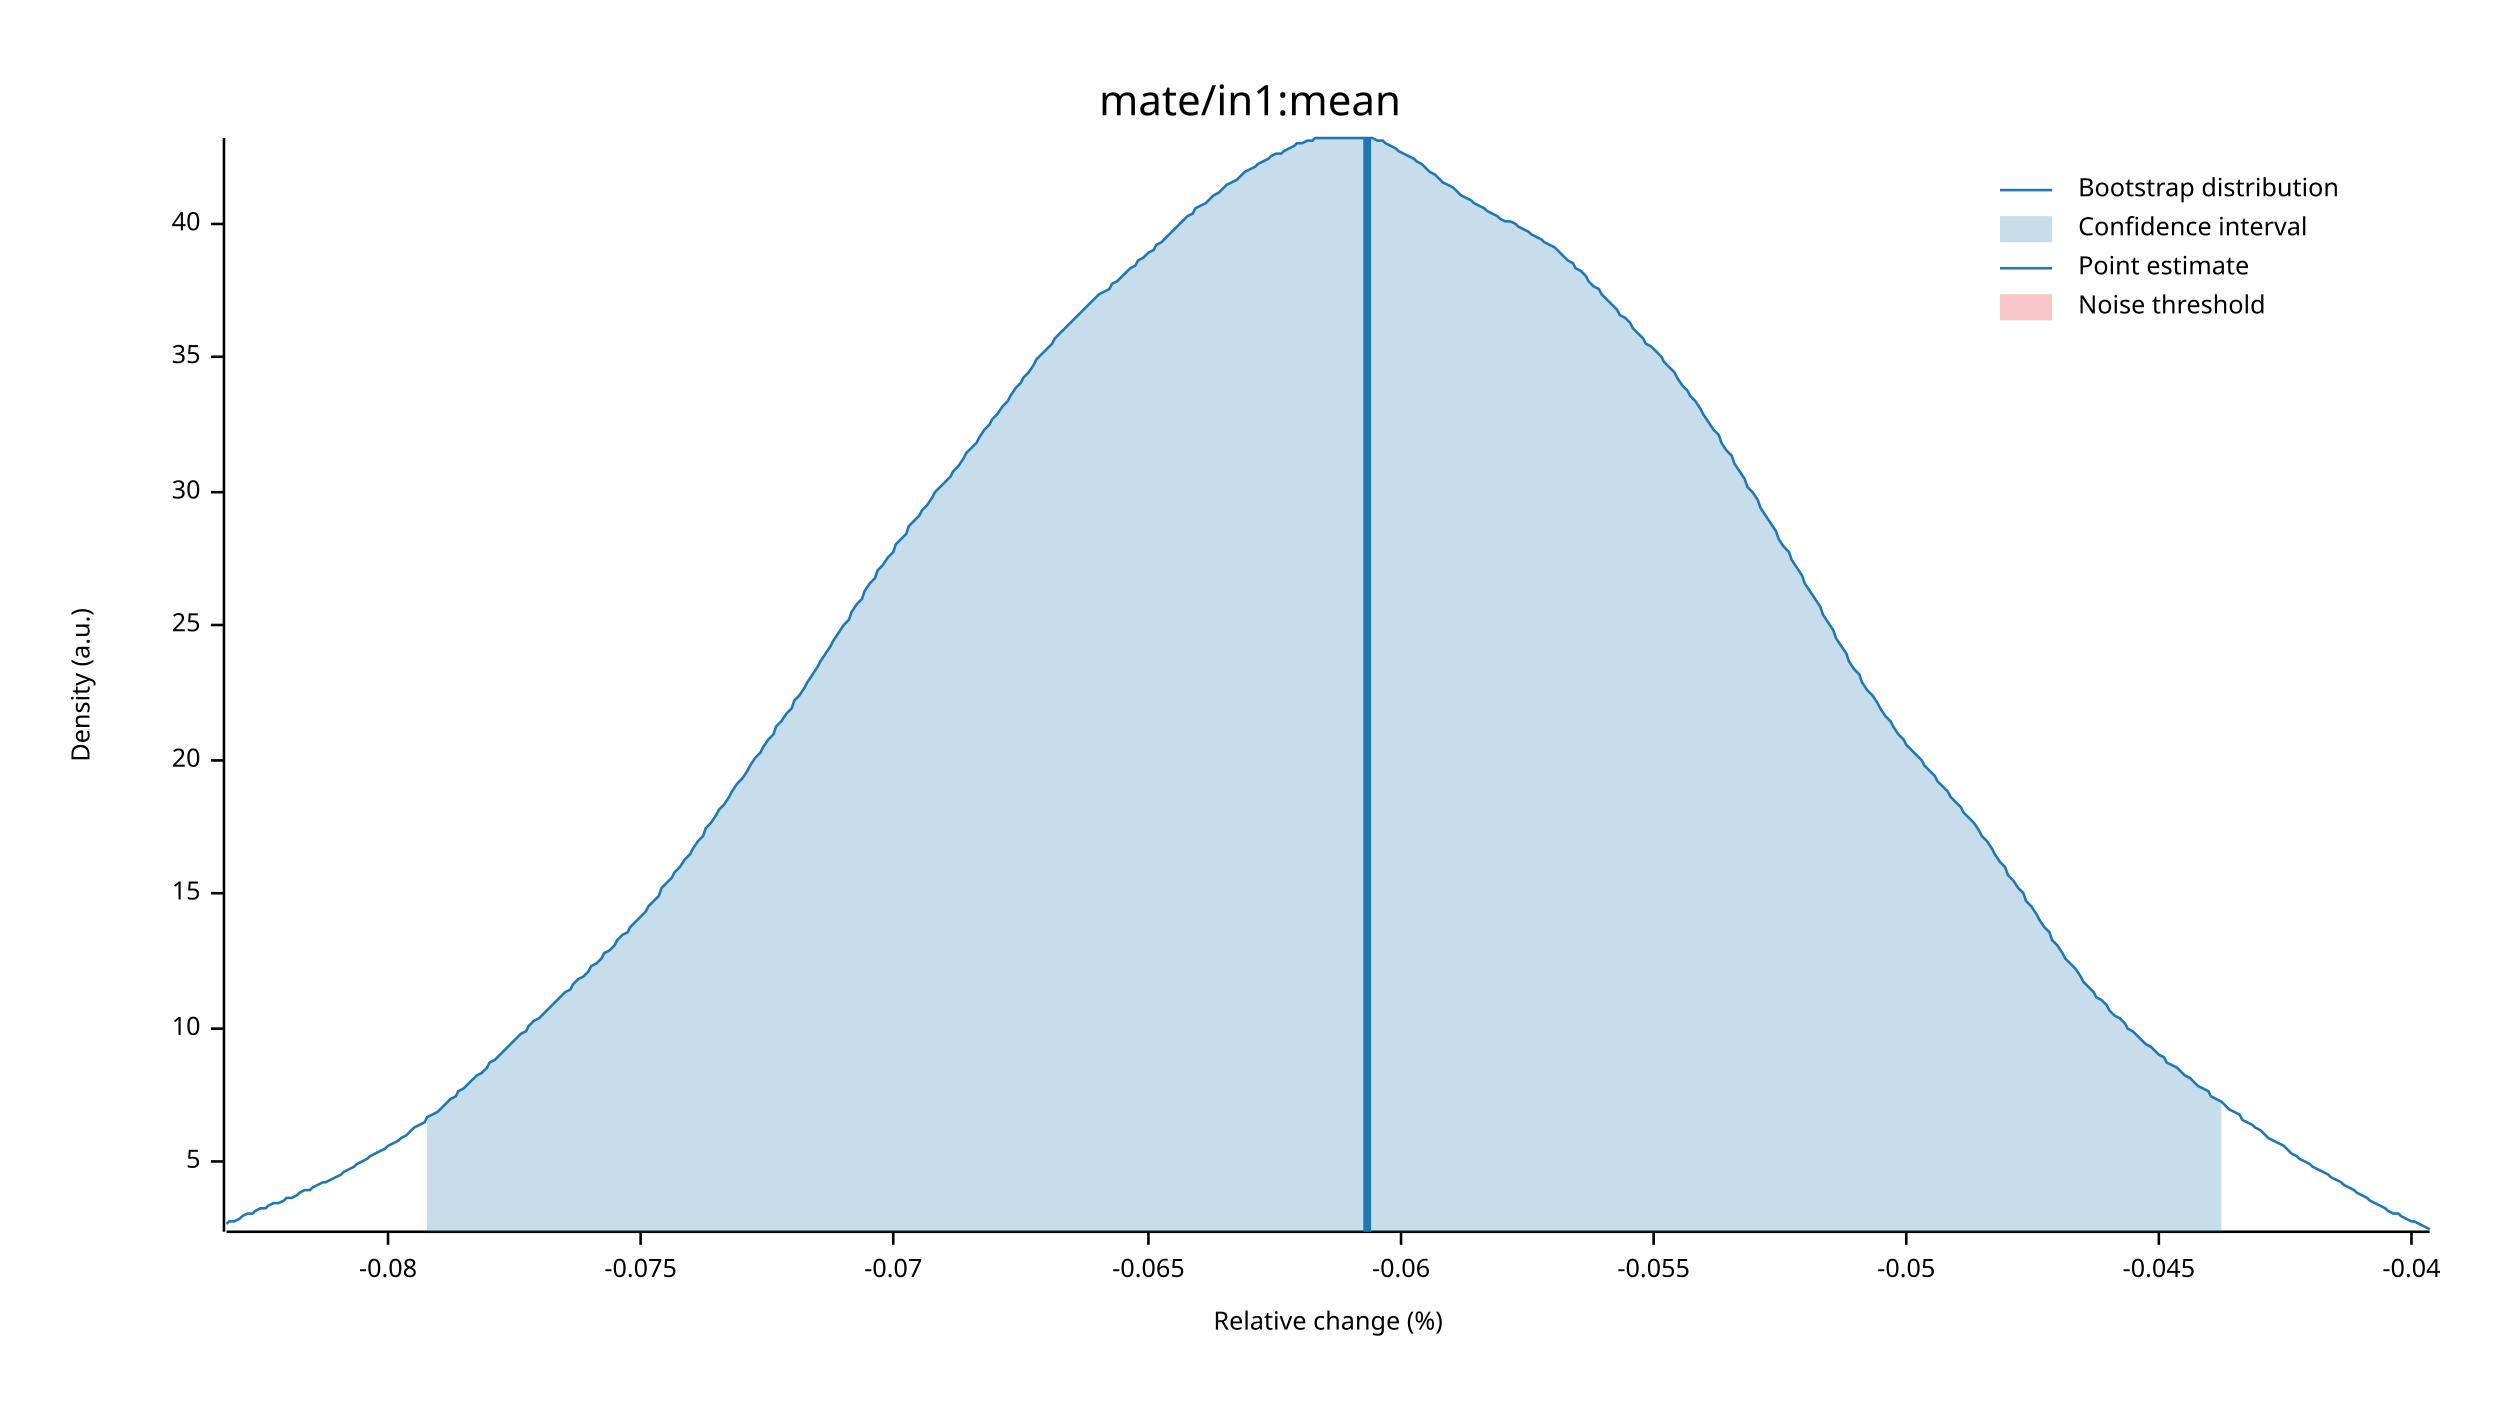
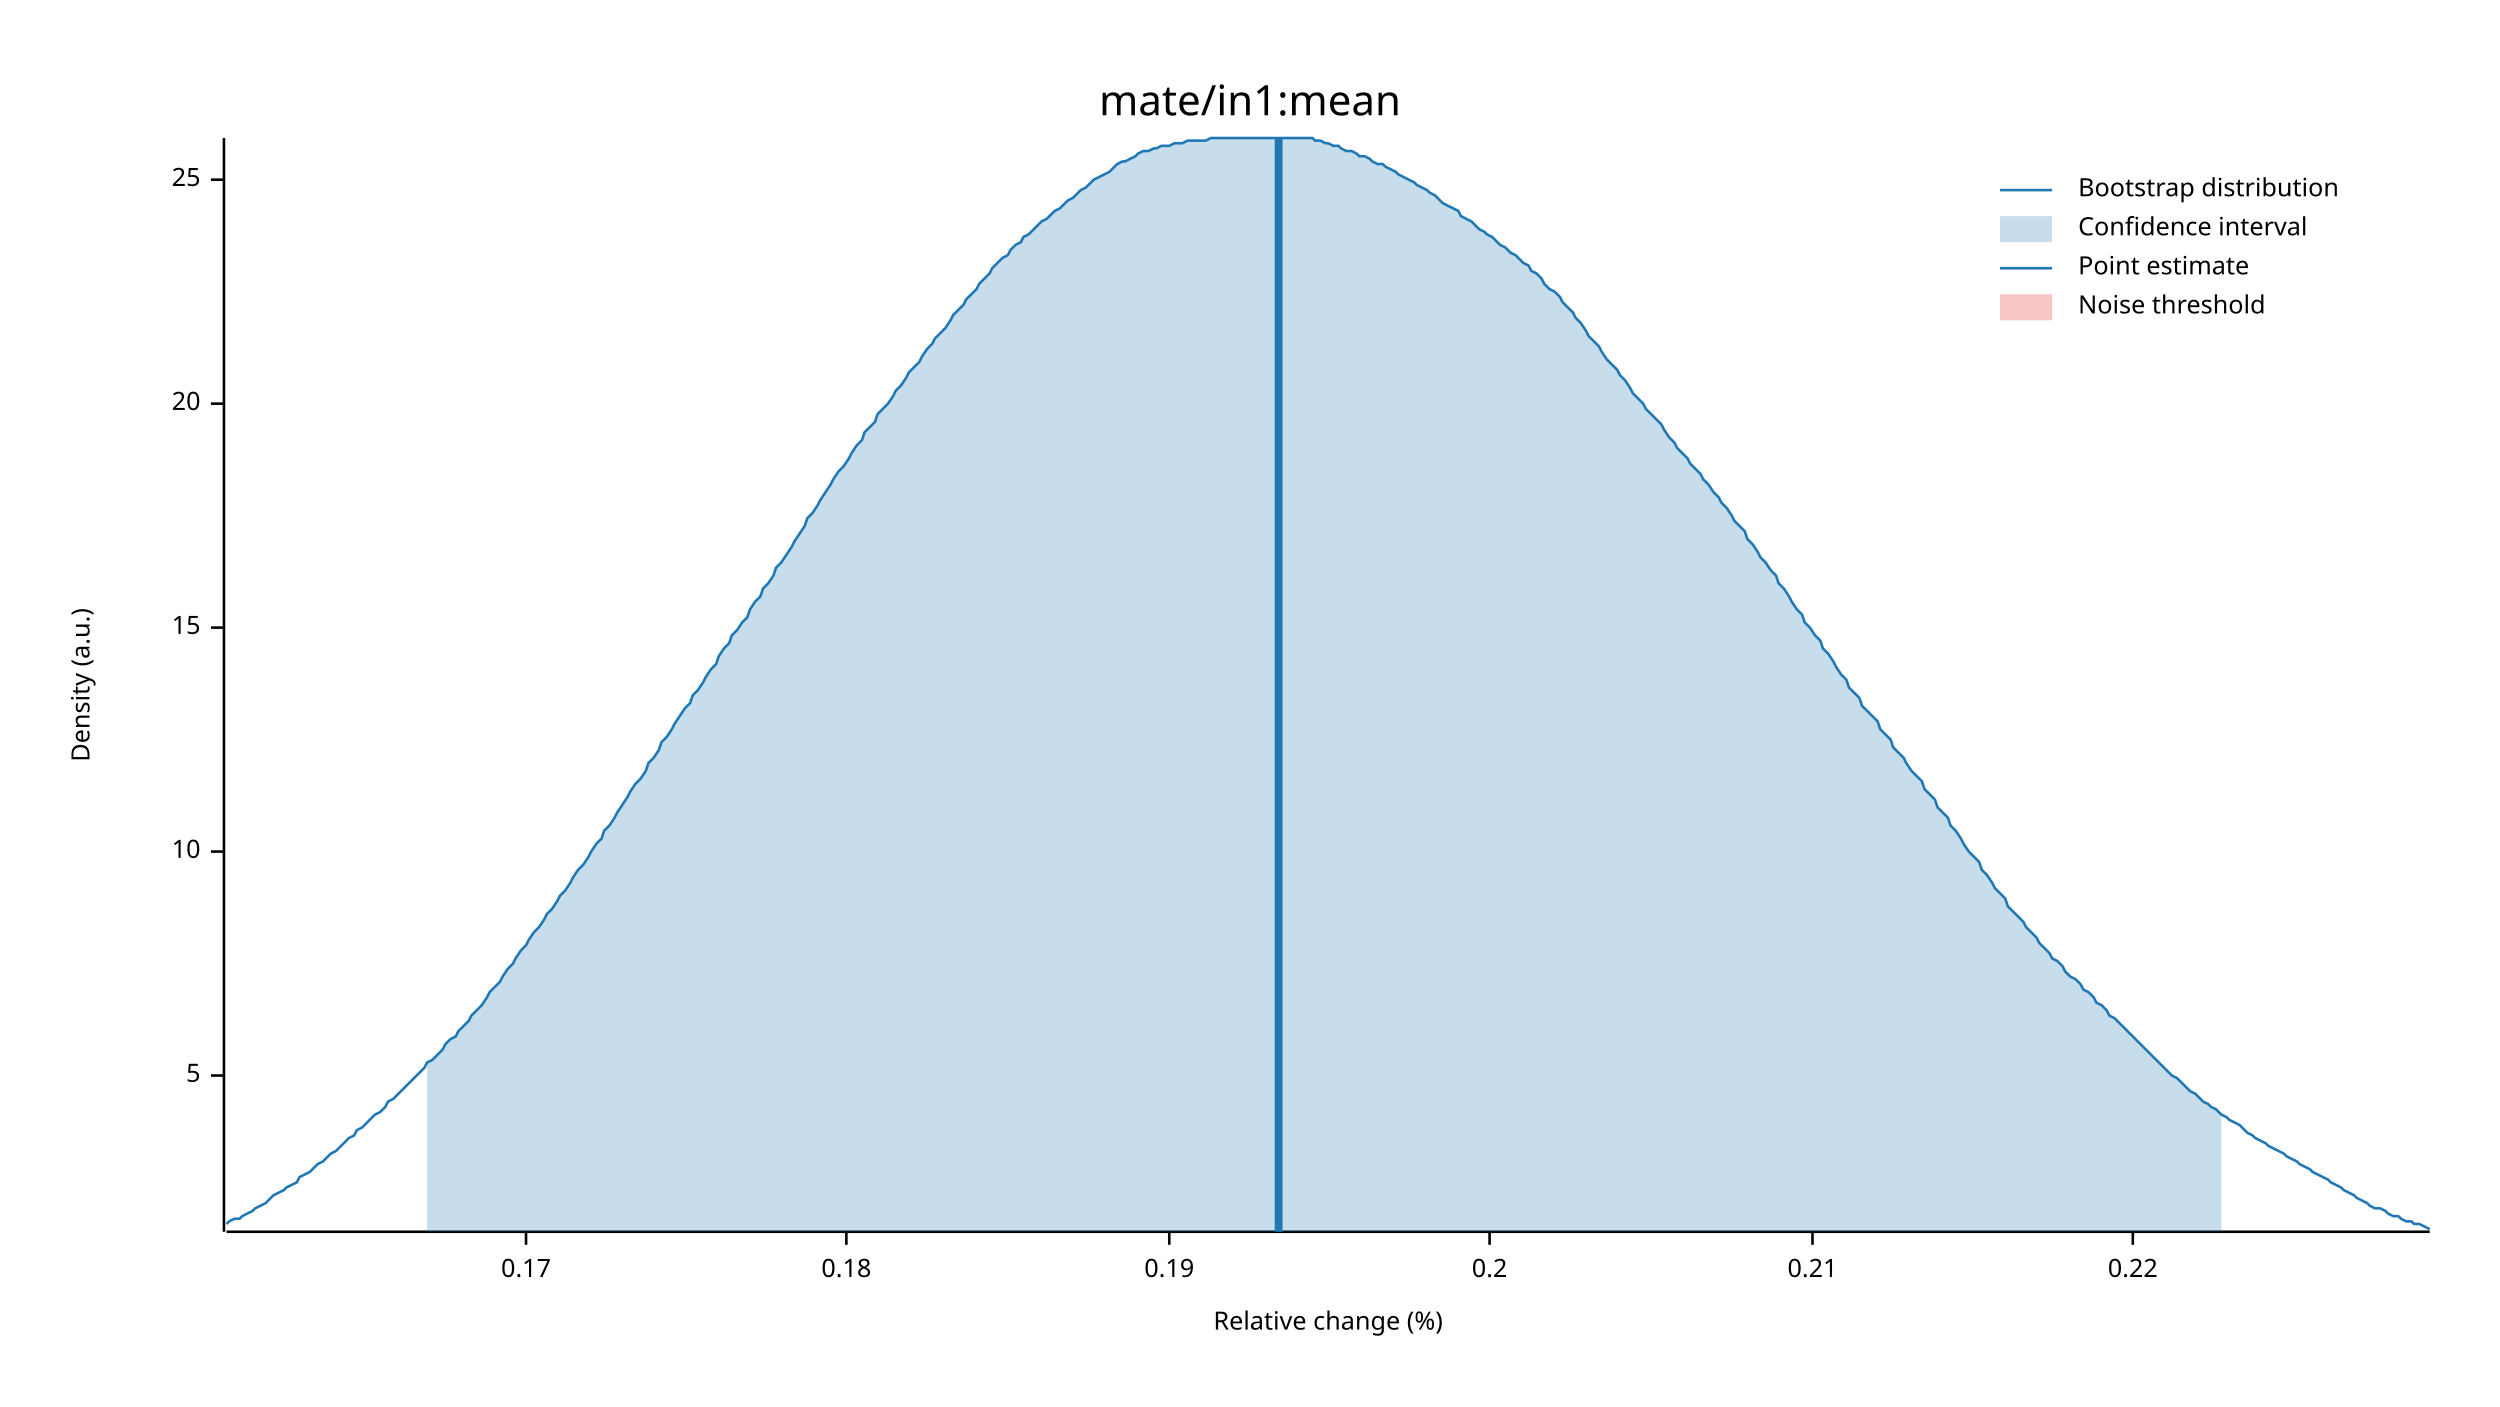
<svg xmlns="http://www.w3.org/2000/svg" width="960" height="540" viewBox="0 0 960 540">
  <text x="480" y="32" dy="0.76em" text-anchor="middle" font-family="sans-serif" font-size="16.129" opacity="1" fill="#000000">
mate/in1:mean
</text>
  <text x="27" y="263" dy="0.76em" text-anchor="middle" font-family="sans-serif" font-size="9.677" opacity="1" fill="#000000" transform="rotate(270, 27, 263)">
Density (a.u.)
</text>
  <text x="510" y="513" dy="-0.5ex" text-anchor="middle" font-family="sans-serif" font-size="9.677" opacity="1" fill="#000000">
Relative change (%)
</text>
  <polyline fill="none" opacity="1" stroke="#000000" stroke-width="1" points="86,53 86,473 " />
-   <text x="77" y="446" dy="0.5ex" text-anchor="end" font-family="sans-serif" font-size="9.677" opacity="1" fill="#000000">
+   <text x="77" y="413" dy="0.5ex" text-anchor="end" font-family="sans-serif" font-size="9.677" opacity="1" fill="#000000">
5
</text>
-   <polyline fill="none" opacity="1" stroke="#000000" stroke-width="1" points="81,446 86,446 " />
-   <text x="77" y="395" dy="0.5ex" text-anchor="end" font-family="sans-serif" font-size="9.677" opacity="1" fill="#000000">
+   <polyline fill="none" opacity="1" stroke="#000000" stroke-width="1" points="81,413 86,413 " />
+   <text x="77" y="327" dy="0.5ex" text-anchor="end" font-family="sans-serif" font-size="9.677" opacity="1" fill="#000000">
10
</text>
-   <polyline fill="none" opacity="1" stroke="#000000" stroke-width="1" points="81,395 86,395 " />
-   <text x="77" y="343" dy="0.5ex" text-anchor="end" font-family="sans-serif" font-size="9.677" opacity="1" fill="#000000">
+   <polyline fill="none" opacity="1" stroke="#000000" stroke-width="1" points="81,327 86,327 " />
+   <text x="77" y="241" dy="0.5ex" text-anchor="end" font-family="sans-serif" font-size="9.677" opacity="1" fill="#000000">
15
</text>
-   <polyline fill="none" opacity="1" stroke="#000000" stroke-width="1" points="81,343 86,343 " />
-   <text x="77" y="292" dy="0.5ex" text-anchor="end" font-family="sans-serif" font-size="9.677" opacity="1" fill="#000000">
+   <polyline fill="none" opacity="1" stroke="#000000" stroke-width="1" points="81,241 86,241 " />
+   <text x="77" y="155" dy="0.5ex" text-anchor="end" font-family="sans-serif" font-size="9.677" opacity="1" fill="#000000">
20
</text>
-   <polyline fill="none" opacity="1" stroke="#000000" stroke-width="1" points="81,292 86,292 " />
-   <text x="77" y="240" dy="0.5ex" text-anchor="end" font-family="sans-serif" font-size="9.677" opacity="1" fill="#000000">
+   <polyline fill="none" opacity="1" stroke="#000000" stroke-width="1" points="81,155 86,155 " />
+   <text x="77" y="69" dy="0.5ex" text-anchor="end" font-family="sans-serif" font-size="9.677" opacity="1" fill="#000000">
25
</text>
-   <polyline fill="none" opacity="1" stroke="#000000" stroke-width="1" points="81,240 86,240 " />
-   <text x="77" y="189" dy="0.5ex" text-anchor="end" font-family="sans-serif" font-size="9.677" opacity="1" fill="#000000">
- 30
+   <polyline fill="none" opacity="1" stroke="#000000" stroke-width="1" points="81,69 86,69 " />
+   <polyline fill="none" opacity="1" stroke="#000000" stroke-width="1" points="87,473 933,473 " />
+   <text x="202" y="483" dy="0.76em" text-anchor="middle" font-family="sans-serif" font-size="9.677" opacity="1" fill="#000000">
+ 0.17
</text>
-   <polyline fill="none" opacity="1" stroke="#000000" stroke-width="1" points="81,189 86,189 " />
-   <text x="77" y="137" dy="0.5ex" text-anchor="end" font-family="sans-serif" font-size="9.677" opacity="1" fill="#000000">
- 35
+   <polyline fill="none" opacity="1" stroke="#000000" stroke-width="1" points="202,473 202,478 " />
+   <text x="325" y="483" dy="0.76em" text-anchor="middle" font-family="sans-serif" font-size="9.677" opacity="1" fill="#000000">
+ 0.18
</text>
-   <polyline fill="none" opacity="1" stroke="#000000" stroke-width="1" points="81,137 86,137 " />
-   <text x="77" y="86" dy="0.5ex" text-anchor="end" font-family="sans-serif" font-size="9.677" opacity="1" fill="#000000">
- 40
+   <polyline fill="none" opacity="1" stroke="#000000" stroke-width="1" points="325,473 325,478 " />
+   <text x="449" y="483" dy="0.76em" text-anchor="middle" font-family="sans-serif" font-size="9.677" opacity="1" fill="#000000">
+ 0.19
</text>
-   <polyline fill="none" opacity="1" stroke="#000000" stroke-width="1" points="81,86 86,86 " />
-   <polyline fill="none" opacity="1" stroke="#000000" stroke-width="1" points="87,473 933,473 " />
-   <text x="149" y="483" dy="0.76em" text-anchor="middle" font-family="sans-serif" font-size="9.677" opacity="1" fill="#000000">
- -0.08
+   <polyline fill="none" opacity="1" stroke="#000000" stroke-width="1" points="449,473 449,478 " />
+   <text x="572" y="483" dy="0.76em" text-anchor="middle" font-family="sans-serif" font-size="9.677" opacity="1" fill="#000000">
+ 0.2
</text>
-   <polyline fill="none" opacity="1" stroke="#000000" stroke-width="1" points="149,473 149,478 " />
-   <text x="246" y="483" dy="0.76em" text-anchor="middle" font-family="sans-serif" font-size="9.677" opacity="1" fill="#000000">
- -0.075
+   <polyline fill="none" opacity="1" stroke="#000000" stroke-width="1" points="572,473 572,478 " />
+   <text x="696" y="483" dy="0.76em" text-anchor="middle" font-family="sans-serif" font-size="9.677" opacity="1" fill="#000000">
+ 0.21
</text>
-   <polyline fill="none" opacity="1" stroke="#000000" stroke-width="1" points="246,473 246,478 " />
-   <text x="343" y="483" dy="0.76em" text-anchor="middle" font-family="sans-serif" font-size="9.677" opacity="1" fill="#000000">
- -0.07
+   <polyline fill="none" opacity="1" stroke="#000000" stroke-width="1" points="696,473 696,478 " />
+   <text x="819" y="483" dy="0.76em" text-anchor="middle" font-family="sans-serif" font-size="9.677" opacity="1" fill="#000000">
+ 0.22
</text>
-   <polyline fill="none" opacity="1" stroke="#000000" stroke-width="1" points="343,473 343,478 " />
-   <text x="441" y="483" dy="0.76em" text-anchor="middle" font-family="sans-serif" font-size="9.677" opacity="1" fill="#000000">
- -0.065
- </text>
-   <polyline fill="none" opacity="1" stroke="#000000" stroke-width="1" points="441,473 441,478 " />
-   <text x="538" y="483" dy="0.76em" text-anchor="middle" font-family="sans-serif" font-size="9.677" opacity="1" fill="#000000">
- -0.06
- </text>
-   <polyline fill="none" opacity="1" stroke="#000000" stroke-width="1" points="538,473 538,478 " />
-   <text x="635" y="483" dy="0.76em" text-anchor="middle" font-family="sans-serif" font-size="9.677" opacity="1" fill="#000000">
- -0.055
- </text>
-   <polyline fill="none" opacity="1" stroke="#000000" stroke-width="1" points="635,473 635,478 " />
-   <text x="732" y="483" dy="0.76em" text-anchor="middle" font-family="sans-serif" font-size="9.677" opacity="1" fill="#000000">
- -0.05
- </text>
-   <polyline fill="none" opacity="1" stroke="#000000" stroke-width="1" points="732,473 732,478 " />
-   <text x="829" y="483" dy="0.76em" text-anchor="middle" font-family="sans-serif" font-size="9.677" opacity="1" fill="#000000">
- -0.045
- </text>
-   <polyline fill="none" opacity="1" stroke="#000000" stroke-width="1" points="829,473 829,478 " />
-   <text x="926" y="483" dy="0.76em" text-anchor="middle" font-family="sans-serif" font-size="9.677" opacity="1" fill="#000000">
- -0.04
- </text>
-   <polyline fill="none" opacity="1" stroke="#000000" stroke-width="1" points="926,473 926,478 " />
-   <polyline fill="none" opacity="1" stroke="#1F78B4" stroke-width="1" points="87,470 88,469 90,469 92,468 93,467 95,466 97,466 98,465 100,464 102,464 103,463 105,462 107,462 109,461 110,460 112,460 114,459 115,458 117,457 119,457 120,456 122,455 124,454 125,454 127,453 129,452 131,451 132,450 134,449 136,448 137,447 139,446 141,445 142,444 144,443 146,442 148,441 149,440 151,439 153,438 154,437 156,436 158,434 159,433 161,432 163,431 164,429 166,428 168,427 170,425 171,424 173,422 175,421 176,419 178,418 180,416 181,415 183,413 185,412 187,410 188,408 190,407 192,405 193,404 195,402 197,400 198,399 200,397 202,396 203,394 205,392 207,391 209,389 210,388 212,386 214,384 215,383 217,381 219,380 220,378 222,376 224,375 226,373 227,371 229,370 231,368 232,366 234,365 236,363 237,361 239,359 241,358 242,356 244,354 246,352 248,350 249,348 251,346 253,344 254,341 256,339 258,337 259,335 261,333 263,330 265,328 266,326 268,323 270,321 271,318 273,316 275,313 276,311 278,309 280,306 281,304 283,301 285,299 287,296 288,294 290,291 292,289 293,287 295,284 297,282 298,279 300,277 302,274 304,272 305,269 307,267 309,264 310,262 312,259 314,256 315,254 317,251 319,248 320,246 322,243 324,240 326,238 327,235 329,232 331,230 332,227 334,224 336,222 337,219 339,217 341,214 343,212 344,209 346,207 348,205 349,202 351,200 353,198 354,196 356,194 358,191 359,189 361,187 363,185 365,183 366,181 368,179 370,176 371,174 373,172 375,170 376,168 378,165 380,163 381,161 383,159 385,156 387,154 388,152 390,149 392,147 393,145 395,143 397,140 398,138 400,136 402,134 404,132 405,130 407,128 409,126 410,125 412,123 414,121 415,120 417,118 419,116 420,115 422,113 424,112 426,111 427,109 429,108 431,106 432,105 434,103 436,102 437,100 439,99 441,97 443,96 444,94 446,93 448,91 449,90 451,88 453,86 454,85 456,83 458,82 459,80 461,79 463,78 465,76 466,75 468,74 470,72 471,71 473,70 475,69 476,68 478,66 480,65 482,64 483,63 485,62 487,61 488,60 490,59 492,59 493,58 495,57 497,56 498,55 500,55 502,54 504,54 505,53 507,53 509,53 510,53 512,53 514,53 515,53 517,53 519,53 521,53 522,53 524,53 526,53 527,53 529,54 531,54 532,55 534,56 536,57 537,58 539,59 541,60 543,61 544,62 546,63 548,65 549,66 551,67 553,69 554,70 556,71 558,72 560,74 561,75 563,76 565,77 566,78 568,79 570,80 571,81 573,82 575,83 576,84 578,85 580,85 582,86 583,87 585,88 587,89 588,90 590,91 592,92 593,93 595,94 597,95 599,97 600,98 602,100 604,101 605,103 607,104 609,106 610,108 612,110 614,111 615,113 617,115 619,117 621,119 622,121 624,122 626,124 627,126 629,128 631,130 632,132 634,133 636,135 638,137 639,139 641,141 643,143 644,145 646,148 648,150 649,152 651,154 653,157 654,159 656,162 658,165 660,167 661,170 663,173 665,175 666,178 668,181 670,184 671,187 673,189 675,192 676,195 678,198 680,201 682,204 683,207 685,210 687,212 688,215 690,218 692,221 693,224 695,227 697,230 699,233 700,236 702,239 704,242 705,245 707,248 709,251 710,254 712,257 714,259 715,262 717,265 719,267 721,270 722,272 724,275 726,277 727,279 729,282 731,284 732,286 734,288 736,290 738,292 739,294 741,296 743,298 744,300 746,302 748,304 749,306 751,308 753,310 754,312 756,314 758,316 760,319 761,321 763,323 765,326 766,328 768,331 770,333 771,336 773,338 775,341 777,343 778,346 780,348 782,351 783,353 785,356 787,358 788,361 790,363 792,366 793,368 795,370 797,372 799,375 800,377 802,379 804,381 805,383 807,384 809,386 810,388 812,390 814,391 816,393 817,395 819,396 821,398 822,399 824,401 826,402 827,403 829,405 831,406 832,408 834,409 836,410 838,412 839,413 841,414 843,416 844,417 846,418 848,419 849,421 851,422 853,423 855,425 856,426 858,427 860,428 861,430 863,431 865,432 866,433 868,434 870,436 871,437 873,438 875,439 877,440 878,441 880,443 882,444 883,445 885,446 887,447 888,448 890,449 892,450 894,451 895,452 897,453 899,454 900,455 902,456 904,457 905,458 907,459 909,460 910,461 912,462 914,463 916,464 917,465 919,466 921,466 922,467 924,468 926,469 927,469 929,470 931,471 933,472 " />
-   <polygon opacity="0.25" fill="#1F78B4" points="164,429 166,428 168,427 170,425 171,424 173,422 175,421 176,419 178,418 180,416 181,415 183,413 185,412 187,410 188,408 190,407 192,405 193,404 195,402 197,400 198,399 200,397 202,396 203,394 205,392 207,391 209,389 210,388 212,386 214,384 215,383 217,381 219,380 220,378 222,376 224,375 226,373 227,371 229,370 231,368 232,366 234,365 236,363 237,361 239,359 241,358 242,356 244,354 246,352 248,350 249,348 251,346 253,344 254,341 256,339 258,337 259,335 261,333 263,330 265,328 266,326 268,323 270,321 271,318 273,316 275,313 276,311 278,309 280,306 281,304 283,301 285,299 287,296 288,294 290,291 292,289 293,287 295,284 297,282 298,279 300,277 302,274 304,272 305,269 307,267 309,264 310,262 312,259 314,256 315,254 317,251 319,248 320,246 322,243 324,240 326,238 327,235 329,232 331,230 332,227 334,224 336,222 337,219 339,217 341,214 343,212 344,209 346,207 348,205 349,202 351,200 353,198 354,196 356,194 358,191 359,189 361,187 363,185 365,183 366,181 368,179 370,176 371,174 373,172 375,170 376,168 378,165 380,163 381,161 383,159 385,156 387,154 388,152 390,149 392,147 393,145 395,143 397,140 398,138 400,136 402,134 404,132 405,130 407,128 409,126 410,125 412,123 414,121 415,120 417,118 419,116 420,115 422,113 424,112 426,111 427,109 429,108 431,106 432,105 434,103 436,102 437,100 439,99 441,97 443,96 444,94 446,93 448,91 449,90 451,88 453,86 454,85 456,83 458,82 459,80 461,79 463,78 465,76 466,75 468,74 470,72 471,71 473,70 475,69 476,68 478,66 480,65 482,64 483,63 485,62 487,61 488,60 490,59 492,59 493,58 495,57 497,56 498,55 500,55 502,54 504,54 505,53 507,53 509,53 510,53 512,53 514,53 515,53 517,53 519,53 521,53 522,53 524,53 526,53 527,53 529,54 531,54 532,55 534,56 536,57 537,58 539,59 541,60 543,61 544,62 546,63 548,65 549,66 551,67 553,69 554,70 556,71 558,72 560,74 561,75 563,76 565,77 566,78 568,79 570,80 571,81 573,82 575,83 576,84 578,85 580,85 582,86 583,87 585,88 587,89 588,90 590,91 592,92 593,93 595,94 597,95 599,97 600,98 602,100 604,101 605,103 607,104 609,106 610,108 612,110 614,111 615,113 617,115 619,117 621,119 622,121 624,122 626,124 627,126 629,128 631,130 632,132 634,133 636,135 638,137 639,139 641,141 643,143 644,145 646,148 648,150 649,152 651,154 653,157 654,159 656,162 658,165 660,167 661,170 663,173 665,175 666,178 668,181 670,184 671,187 673,189 675,192 676,195 678,198 680,201 682,204 683,207 685,210 687,212 688,215 690,218 692,221 693,224 695,227 697,230 699,233 700,236 702,239 704,242 705,245 707,248 709,251 710,254 712,257 714,259 715,262 717,265 719,267 721,270 722,272 724,275 726,277 727,279 729,282 731,284 732,286 734,288 736,290 738,292 739,294 741,296 743,298 744,300 746,302 748,304 749,306 751,308 753,310 754,312 756,314 758,316 760,319 761,321 763,323 765,326 766,328 768,331 770,333 771,336 773,338 775,341 777,343 778,346 780,348 782,351 783,353 785,356 787,358 788,361 790,363 792,366 793,368 795,370 797,372 799,375 800,377 802,379 804,381 805,383 807,384 809,386 810,388 812,390 814,391 816,393 817,395 819,396 821,398 822,399 824,401 826,402 827,403 829,405 831,406 832,408 834,409 836,410 838,412 839,413 841,414 843,416 844,417 846,418 848,419 849,421 851,422 853,423 853,473 164,473 " />
-   <polyline fill="none" opacity="1" stroke="#1F78B4" stroke-width="3" points="525,473 525,53 " />
+   <polyline fill="none" opacity="1" stroke="#000000" stroke-width="1" points="819,473 819,478 " />
+   <polyline fill="none" opacity="1" stroke="#1F78B4" stroke-width="1" points="87,470 88,469 90,468 92,468 93,467 95,466 97,465 98,464 100,463 102,462 103,461 105,459 107,458 109,457 110,456 112,455 114,454 115,452 117,451 119,450 120,449 122,447 124,446 125,445 127,443 129,442 131,440 132,439 134,437 136,436 137,434 139,433 141,431 142,430 144,428 146,427 148,425 149,423 151,422 153,420 154,419 156,417 158,415 159,414 161,412 163,410 164,408 166,407 168,405 170,403 171,401 173,399 175,398 176,396 178,394 180,392 181,390 183,388 185,386 187,383 188,381 190,379 192,377 193,375 195,372 197,370 198,368 200,365 202,363 203,361 205,358 207,356 209,353 210,351 212,349 214,346 215,344 217,342 219,339 220,337 222,334 224,332 226,329 227,327 229,324 231,322 232,319 234,317 236,314 237,312 239,309 241,306 242,304 244,301 246,299 248,296 249,293 251,291 253,288 254,285 256,283 258,280 259,278 261,275 263,272 265,270 266,267 268,265 270,262 271,260 273,257 275,255 276,252 278,249 280,247 281,244 283,242 285,239 287,237 288,234 290,231 292,229 293,226 295,224 297,221 298,218 300,216 302,213 304,210 305,208 307,205 309,202 310,199 312,197 314,194 315,192 317,189 319,186 320,184 322,181 324,179 326,176 327,174 329,171 331,169 332,166 334,164 336,162 337,159 339,157 341,155 343,152 344,150 346,148 348,145 349,143 351,141 353,139 354,137 356,134 358,132 359,130 361,128 363,126 365,123 366,121 368,119 370,117 371,115 373,113 375,111 376,109 378,107 380,105 381,103 383,101 385,99 387,98 388,96 390,94 392,93 393,91 395,90 397,88 398,87 400,85 402,84 404,82 405,81 407,80 409,78 410,77 412,76 414,74 415,73 417,72 419,70 420,69 422,68 424,67 426,66 427,65 429,63 431,62 432,62 434,61 436,60 437,59 439,58 441,58 443,57 444,57 446,56 448,56 449,56 451,55 453,55 454,55 456,54 458,54 459,54 461,54 463,54 465,53 466,53 468,53 470,53 471,53 473,53 475,53 476,53 478,53 480,53 482,53 483,53 485,53 487,53 488,53 490,53 492,53 493,53 495,53 497,53 498,53 500,53 502,53 504,53 505,54 507,54 509,55 510,55 512,56 514,56 515,57 517,58 519,58 521,59 522,60 524,60 526,61 527,62 529,63 531,63 532,64 534,65 536,66 537,67 539,68 541,69 543,70 544,71 546,72 548,73 549,74 551,75 553,77 554,78 556,79 558,80 560,81 561,83 563,84 565,85 566,86 568,88 570,89 571,90 573,91 575,93 576,94 578,95 580,97 582,98 583,99 585,101 587,102 588,104 590,105 592,107 593,109 595,111 597,112 599,114 600,116 602,118 604,120 605,122 607,124 609,127 610,129 612,131 614,133 615,135 617,138 619,140 621,142 622,144 624,146 626,149 627,151 629,153 631,155 632,157 634,159 636,161 638,163 639,165 641,168 643,170 644,172 646,174 648,176 649,178 651,180 653,182 654,184 656,186 658,189 660,191 661,193 663,195 665,198 666,200 668,202 670,204 671,207 673,209 675,212 676,214 678,216 680,219 682,221 683,224 685,226 687,229 688,231 690,234 692,236 693,239 695,241 697,244 699,246 700,249 702,251 704,254 705,256 707,259 709,261 710,264 712,266 714,268 715,271 717,273 719,275 721,277 722,280 724,282 726,284 727,287 729,289 731,291 732,293 734,296 736,298 738,300 739,303 741,305 743,307 744,310 746,312 748,314 749,317 751,319 753,322 754,324 756,327 758,329 760,331 761,334 763,336 765,339 766,341 768,343 770,345 771,348 773,350 775,352 777,354 778,356 780,358 782,360 783,362 785,364 787,366 788,368 790,369 792,371 793,373 795,375 797,376 799,378 800,380 802,381 804,383 805,385 807,386 809,388 810,390 812,391 814,393 816,395 817,396 819,398 821,400 822,401 824,403 826,405 827,406 829,408 831,410 832,411 834,413 836,414 838,416 839,417 841,419 843,420 844,421 846,423 848,424 849,425 851,426 853,428 855,429 856,430 858,431 860,432 861,433 863,435 865,436 866,437 868,438 870,439 871,440 873,441 875,442 877,443 878,444 880,445 882,446 883,447 885,448 887,449 888,450 890,451 892,452 894,453 895,454 897,455 899,456 900,457 902,458 904,459 905,460 907,461 909,462 910,463 912,464 914,464 916,465 917,466 919,467 921,467 922,468 924,469 926,469 927,470 929,470 931,471 933,472 " />
+   <polygon opacity="0.25" fill="#1F78B4" points="164,408 166,407 168,405 170,403 171,401 173,399 175,398 176,396 178,394 180,392 181,390 183,388 185,386 187,383 188,381 190,379 192,377 193,375 195,372 197,370 198,368 200,365 202,363 203,361 205,358 207,356 209,353 210,351 212,349 214,346 215,344 217,342 219,339 220,337 222,334 224,332 226,329 227,327 229,324 231,322 232,319 234,317 236,314 237,312 239,309 241,306 242,304 244,301 246,299 248,296 249,293 251,291 253,288 254,285 256,283 258,280 259,278 261,275 263,272 265,270 266,267 268,265 270,262 271,260 273,257 275,255 276,252 278,249 280,247 281,244 283,242 285,239 287,237 288,234 290,231 292,229 293,226 295,224 297,221 298,218 300,216 302,213 304,210 305,208 307,205 309,202 310,199 312,197 314,194 315,192 317,189 319,186 320,184 322,181 324,179 326,176 327,174 329,171 331,169 332,166 334,164 336,162 337,159 339,157 341,155 343,152 344,150 346,148 348,145 349,143 351,141 353,139 354,137 356,134 358,132 359,130 361,128 363,126 365,123 366,121 368,119 370,117 371,115 373,113 375,111 376,109 378,107 380,105 381,103 383,101 385,99 387,98 388,96 390,94 392,93 393,91 395,90 397,88 398,87 400,85 402,84 404,82 405,81 407,80 409,78 410,77 412,76 414,74 415,73 417,72 419,70 420,69 422,68 424,67 426,66 427,65 429,63 431,62 432,62 434,61 436,60 437,59 439,58 441,58 443,57 444,57 446,56 448,56 449,56 451,55 453,55 454,55 456,54 458,54 459,54 461,54 463,54 465,53 466,53 468,53 470,53 471,53 473,53 475,53 476,53 478,53 480,53 482,53 483,53 485,53 487,53 488,53 490,53 492,53 493,53 495,53 497,53 498,53 500,53 502,53 504,53 505,54 507,54 509,55 510,55 512,56 514,56 515,57 517,58 519,58 521,59 522,60 524,60 526,61 527,62 529,63 531,63 532,64 534,65 536,66 537,67 539,68 541,69 543,70 544,71 546,72 548,73 549,74 551,75 553,77 554,78 556,79 558,80 560,81 561,83 563,84 565,85 566,86 568,88 570,89 571,90 573,91 575,93 576,94 578,95 580,97 582,98 583,99 585,101 587,102 588,104 590,105 592,107 593,109 595,111 597,112 599,114 600,116 602,118 604,120 605,122 607,124 609,127 610,129 612,131 614,133 615,135 617,138 619,140 621,142 622,144 624,146 626,149 627,151 629,153 631,155 632,157 634,159 636,161 638,163 639,165 641,168 643,170 644,172 646,174 648,176 649,178 651,180 653,182 654,184 656,186 658,189 660,191 661,193 663,195 665,198 666,200 668,202 670,204 671,207 673,209 675,212 676,214 678,216 680,219 682,221 683,224 685,226 687,229 688,231 690,234 692,236 693,239 695,241 697,244 699,246 700,249 702,251 704,254 705,256 707,259 709,261 710,264 712,266 714,268 715,271 717,273 719,275 721,277 722,280 724,282 726,284 727,287 729,289 731,291 732,293 734,296 736,298 738,300 739,303 741,305 743,307 744,310 746,312 748,314 749,317 751,319 753,322 754,324 756,327 758,329 760,331 761,334 763,336 765,339 766,341 768,343 770,345 771,348 773,350 775,352 777,354 778,356 780,358 782,360 783,362 785,364 787,366 788,368 790,369 792,371 793,373 795,375 797,376 799,378 800,380 802,381 804,383 805,385 807,386 809,388 810,390 812,391 814,393 816,395 817,396 819,398 821,400 822,401 824,403 826,405 827,406 829,408 831,410 832,411 834,413 836,414 838,416 839,417 841,419 843,420 844,421 846,423 848,424 849,425 851,426 853,428 853,473 164,473 " />
+   <polyline fill="none" opacity="1" stroke="#1F78B4" stroke-width="3" points="491,473 491,53 " />
  <rect x="510" y="53" width="0" height="419" opacity="0.1" fill="#E31A1C" stroke="none" />
  <text x="798" y="68" dy="0.76em" text-anchor="start" font-family="sans-serif" font-size="9.677" opacity="1" fill="#000000">
Bootstrap distribution
</text>
  <text x="798" y="83" dy="0.76em" text-anchor="start" font-family="sans-serif" font-size="9.677" opacity="1" fill="#000000">
Confidence interval
</text>
  <text x="798" y="98" dy="0.76em" text-anchor="start" font-family="sans-serif" font-size="9.677" opacity="1" fill="#000000">
Point estimate
</text>
  <text x="798" y="113" dy="0.76em" text-anchor="start" font-family="sans-serif" font-size="9.677" opacity="1" fill="#000000">
Noise threshold
</text>
  <polyline fill="none" opacity="1" stroke="#1F78B4" stroke-width="1" points="768,73 788,73 " />
  <rect x="768" y="83" width="20" height="10" opacity="0.25" fill="#1F78B4" stroke="none" />
  <polyline fill="none" opacity="1" stroke="#1F78B4" stroke-width="1" points="768,103 788,103 " />
  <rect x="768" y="113" width="20" height="10" opacity="0.25" fill="#E31A1C" stroke="none" />
</svg>
